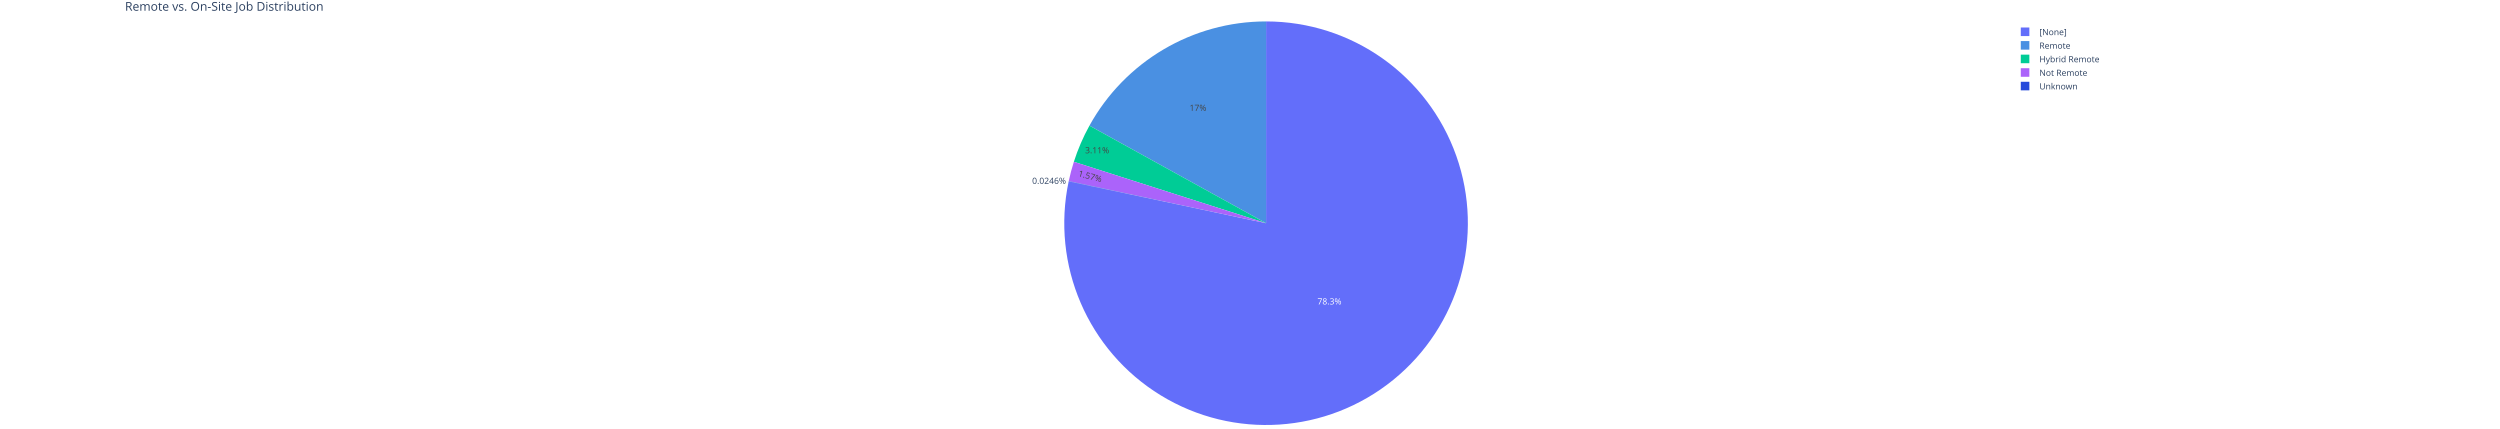
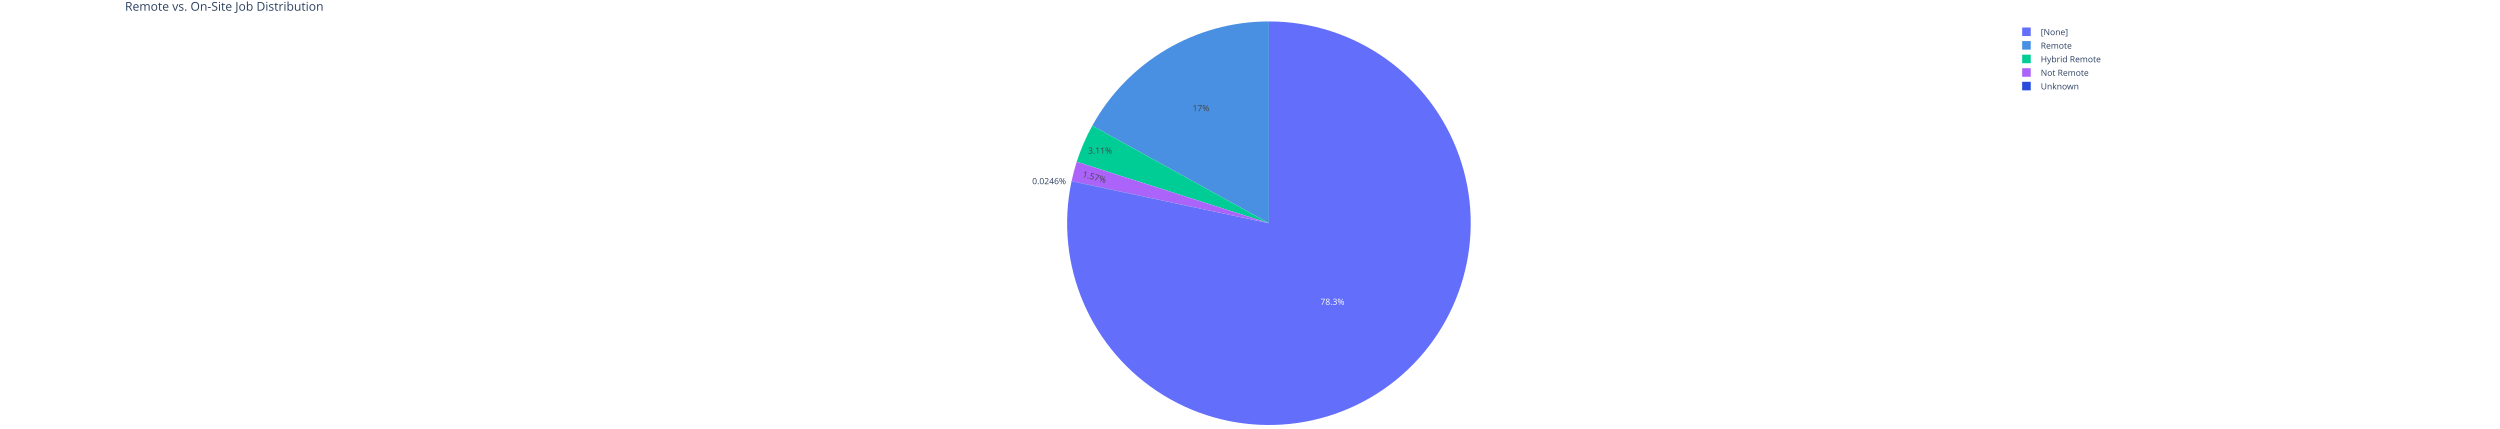
<svg xmlns="http://www.w3.org/2000/svg" class="main-svg" width="3500" height="600" style="" viewBox="0 0 3500 600">
  <rect x="0" y="0" width="3500" height="600" style="fill: rgb(255, 255, 255); fill-opacity: 1;" />
-   <defs id="defs-8c74e3">
+   <defs id="defs-ac1eac">
    <g class="clips" />
    <g class="gradients" />
    <g class="patterns" />
  </defs>
  <g class="bglayer" />
  <g class="layer-below">
    <g class="imagelayer" />
    <g class="shapelayer" />
  </g>
  <g class="cartesianlayer" />
  <g class="polarlayer" />
  <g class="smithlayer" />
  <g class="ternarylayer" />
  <g class="geolayer" />
  <g class="funnelarealayer" />
  <g class="pielayer">
    <g class="trace" stroke-linejoin="round" style="opacity: 1;">
      <g class="slice">
-         <path class="surface" d="M1772.5,312.5l0,-282.5a282.5,282.5 0 1 1 -276.359,223.918Z" style="pointer-events: none; fill: rgb(99, 110, 250); fill-opacity: 1; stroke-width: 0; stroke: rgb(68, 68, 68); stroke-opacity: 1;" />
+         <path class="surface" d="M1776.5,312.5l0,-282.5a282.5,282.5 0 1 1 -276.359,223.918Z" style="pointer-events: none; fill: rgb(99, 110, 250); fill-opacity: 1; stroke-width: 0; stroke: rgb(68, 68, 68); stroke-opacity: 1;" />
        <g class="slicetext">
-           <text data-notex="1" class="slicetext" transform="translate(1861.26,426.2472)" text-anchor="middle" x="0" y="0" style="font-family: 'Open Sans', verdana, arial, sans-serif; font-size: 12px; fill: rgb(255, 255, 255); fill-opacity: 1; white-space: pre;">78.3%</text>
+           <text data-notex="1" class="slicetext" transform="translate(1865.422,426.7472)" text-anchor="middle" x="0" y="0" style="font-family: 'Open Sans', verdana, arial, sans-serif; font-size: 12px; fill: rgb(255, 255, 255); fill-opacity: 1; white-space: pre;">78.3%</text>
        </g>
      </g>
      <g class="slice">
-         <path class="surface" d="M1772.5,312.5l-247.301,-136.56a282.5,282.5 0 0 1 247.301,-145.94Z" style="pointer-events: none; fill: rgb(74, 144, 226); fill-opacity: 1; stroke-width: 0; stroke: rgb(68, 68, 68); stroke-opacity: 1;" />
+         <path class="surface" d="M1776.5,312.5l-247.301,-136.56a282.5,282.5 0 0 1 247.301,-145.94Z" style="pointer-events: none; fill: rgb(74, 144, 226); fill-opacity: 1; stroke-width: 0; stroke: rgb(68, 68, 68); stroke-opacity: 1;" />
        <g class="slicetext">
-           <text data-notex="1" class="slicetext" transform="translate(1677.147,155.1892)" text-anchor="middle" x="0" y="0" style="font-family: 'Open Sans', verdana, arial, sans-serif; font-size: 12px; fill: rgb(68, 68, 68); fill-opacity: 1; white-space: pre;">17%</text>
+           <text data-notex="1" class="slicetext" transform="translate(1681.305,155.6892)" text-anchor="middle" x="0" y="0" style="font-family: 'Open Sans', verdana, arial, sans-serif; font-size: 12px; fill: rgb(68, 68, 68); fill-opacity: 1; white-space: pre;">17%</text>
        </g>
      </g>
      <g class="slice">
-         <path class="surface" d="M1772.5,312.5l-269.101,-85.969a282.5,282.5 0 0 1 21.8,-50.59Z" style="pointer-events: none; fill: rgb(0, 204, 150); fill-opacity: 1; stroke-width: 0; stroke: rgb(68, 68, 68); stroke-opacity: 1;" />
+         <path class="surface" d="M1776.5,312.5l-269.101,-85.969a282.5,282.5 0 0 1 21.8,-50.59Z" style="pointer-events: none; fill: rgb(0, 204, 150); fill-opacity: 1; stroke-width: 0; stroke: rgb(68, 68, 68); stroke-opacity: 1;" />
        <g class="slicetext">
-           <text data-notex="1" class="slicetext" transform="translate(1535.949,214.6349)" text-anchor="middle" x="0" y="0" style="font-family: 'Open Sans', verdana, arial, sans-serif; font-size: 12px; fill: rgb(68, 68, 68); fill-opacity: 1; white-space: pre;">3.11%</text>
+           <text data-notex="1" class="slicetext" transform="translate(1540.111,215.1349)" text-anchor="middle" x="0" y="0" style="font-family: 'Open Sans', verdana, arial, sans-serif; font-size: 12px; fill: rgb(68, 68, 68); fill-opacity: 1; white-space: pre;">3.11%</text>
        </g>
      </g>
      <g class="slice">
-         <path class="surface" d="M1772.5,312.5l-276.268,-59.009a282.5,282.5 0 0 1 7.167,-26.961Z" style="pointer-events: none; fill: rgb(171, 99, 250); fill-opacity: 1; stroke-width: 0; stroke: rgb(68, 68, 68); stroke-opacity: 1;" />
+         <path class="surface" d="M1776.5,312.5l-276.268,-59.009a282.5,282.5 0 0 1 7.167,-26.961Z" style="pointer-events: none; fill: rgb(171, 99, 250); fill-opacity: 1; stroke-width: 0; stroke: rgb(68, 68, 68); stroke-opacity: 1;" />
        <g class="slicetext">
-           <text data-notex="1" class="slicetext" transform="translate(1525.146,250.8839)rotate(14.88685)" text-anchor="middle" x="0" y="0" style="font-family: 'Open Sans', verdana, arial, sans-serif; font-size: 12px; fill: rgb(68, 68, 68); fill-opacity: 1; white-space: pre;">1.57%</text>
+           <text data-notex="1" class="slicetext" transform="translate(1531.091,251.9184)rotate(14.88685)" text-anchor="middle" x="0" y="0" style="font-family: 'Open Sans', verdana, arial, sans-serif; font-size: 12px; fill: rgb(68, 68, 68); fill-opacity: 1; white-space: pre;">1.57%</text>
        </g>
      </g>
      <g class="slice">
-         <path class="surface" d="M1772.5,312.5l-276.359,-58.582a282.5,282.5 0 0 1 0.091,-0.427Z" style="pointer-events: none; fill: rgb(39, 75, 219); fill-opacity: 1; stroke-width: 0; stroke: rgb(68, 68, 68); stroke-opacity: 1;" />
+         <path class="surface" d="M1776.5,312.5l-276.359,-58.582a282.5,282.5 0 0 1 0.091,-0.427Z" style="pointer-events: none; fill: rgb(39, 75, 219); fill-opacity: 1; stroke-width: 0; stroke: rgb(68, 68, 68); stroke-opacity: 1;" />
        <g class="slicetext">
-           <text data-notex="1" class="slicetext" transform="translate(1468.67,257.4015)" text-anchor="middle" x="0" y="0" style="font-family: 'Open Sans', verdana, arial, sans-serif; font-size: 12px; fill: rgb(42, 63, 95); fill-opacity: 1; white-space: pre;">0.0246%</text>
+           <text data-notex="1" class="slicetext" transform="translate(1468.717,257.8799)" text-anchor="middle" x="0" y="0" style="font-family: 'Open Sans', verdana, arial, sans-serif; font-size: 12px; fill: rgb(42, 63, 95); fill-opacity: 1; white-space: pre;">0.0246%</text>
        </g>
      </g>
    </g>
  </g>
  <g class="iciclelayer" />
  <g class="treemaplayer" />
  <g class="sunburstlayer" />
  <g class="glimages" />
-   <defs id="topdefs-8c74e3">
+   <defs id="topdefs-ac1eac">
    <g class="clips" />
-     <clipPath id="legend8c74e3">
-       <rect width="126" height="105" x="0" y="0" />
+     <clipPath id="legendac1eac">
+       <rect width="135" height="105" x="0" y="0" />
    </clipPath>
  </defs>
  <g class="layer-above">
    <g class="imagelayer" />
    <g class="shapelayer" />
  </g>
  <g class="infolayer">
-     <g class="legend" pointer-events="all" transform="translate(2815.1,30)">
-       <rect class="bg" shape-rendering="crispEdges" style="stroke: rgb(68, 68, 68); stroke-opacity: 1; fill: rgb(255, 255, 255); fill-opacity: 1; stroke-width: 0px;" width="126" height="105" x="0" y="0" />
-       <g class="scrollbox" transform="" clip-path="url(#legend8c74e3)">
+     <g class="legend" pointer-events="all" transform="translate(2817.02,30)">
+       <rect class="bg" shape-rendering="crispEdges" style="stroke: rgb(68, 68, 68); stroke-opacity: 1; fill: rgb(255, 255, 255); fill-opacity: 1; stroke-width: 0px;" width="135" height="105" x="0" y="0" />
+       <g class="scrollbox" transform="" clip-path="url(#legendac1eac)">
        <g class="groups">
          <g class="traces" transform="translate(0,14.5)" style="opacity: 1;">
            <text class="legendtext" text-anchor="start" x="40" y="4.68" style="font-family: 'Open Sans', verdana, arial, sans-serif; font-size: 12px; fill: rgb(42, 63, 95); fill-opacity: 1; white-space: pre;">[None]</text>
            <g class="layers" style="opacity: 1;">
              <g class="legendfill" />
              <g class="legendlines" />
              <g class="legendsymbols">
                <g class="legendpoints">
                  <path class="legendpie" d="M6,6H-6V-6H6Z" transform="translate(20,0)" style="fill: rgb(99, 110, 250); fill-opacity: 1; stroke-width: 0; stroke: rgb(68, 68, 68); stroke-opacity: 1;" />
                </g>
              </g>
            </g>
-             <rect class="legendtoggle" x="0" y="-9.5" width="120.354" height="19" style="fill: rgb(0, 0, 0); fill-opacity: 0;" />
+             <rect class="legendtoggle" x="0" y="-9.5" width="129.75" height="19" style="fill: rgb(0, 0, 0); fill-opacity: 0;" />
          </g>
          <g class="traces" transform="translate(0,33.5)" style="opacity: 1;">
            <text class="legendtext" text-anchor="start" x="40" y="4.68" style="font-family: 'Open Sans', verdana, arial, sans-serif; font-size: 12px; fill: rgb(42, 63, 95); fill-opacity: 1; white-space: pre;">Remote</text>
            <g class="layers" style="opacity: 1;">
              <g class="legendfill" />
              <g class="legendlines" />
              <g class="legendsymbols">
                <g class="legendpoints">
                  <path class="legendpie" d="M6,6H-6V-6H6Z" transform="translate(20,0)" style="fill: rgb(74, 144, 226); fill-opacity: 1; stroke-width: 0; stroke: rgb(68, 68, 68); stroke-opacity: 1;" />
                </g>
              </g>
            </g>
-             <rect class="legendtoggle" x="0" y="-9.5" width="120.354" height="19" style="fill: rgb(0, 0, 0); fill-opacity: 0;" />
+             <rect class="legendtoggle" x="0" y="-9.5" width="129.75" height="19" style="fill: rgb(0, 0, 0); fill-opacity: 0;" />
          </g>
          <g class="traces" transform="translate(0,52.5)" style="opacity: 1;">
            <text class="legendtext" text-anchor="start" x="40" y="4.68" style="font-family: 'Open Sans', verdana, arial, sans-serif; font-size: 12px; fill: rgb(42, 63, 95); fill-opacity: 1; white-space: pre;">Hybrid Remote</text>
            <g class="layers" style="opacity: 1;">
              <g class="legendfill" />
              <g class="legendlines" />
              <g class="legendsymbols">
                <g class="legendpoints">
                  <path class="legendpie" d="M6,6H-6V-6H6Z" transform="translate(20,0)" style="fill: rgb(0, 204, 150); fill-opacity: 1; stroke-width: 0; stroke: rgb(68, 68, 68); stroke-opacity: 1;" />
                </g>
              </g>
            </g>
-             <rect class="legendtoggle" x="0" y="-9.5" width="120.354" height="19" style="fill: rgb(0, 0, 0); fill-opacity: 0;" />
+             <rect class="legendtoggle" x="0" y="-9.5" width="129.75" height="19" style="fill: rgb(0, 0, 0); fill-opacity: 0;" />
          </g>
          <g class="traces" transform="translate(0,71.5)" style="opacity: 1;">
            <text class="legendtext" text-anchor="start" x="40" y="4.68" style="font-family: 'Open Sans', verdana, arial, sans-serif; font-size: 12px; fill: rgb(42, 63, 95); fill-opacity: 1; white-space: pre;">Not Remote</text>
            <g class="layers" style="opacity: 1;">
              <g class="legendfill" />
              <g class="legendlines" />
              <g class="legendsymbols">
                <g class="legendpoints">
                  <path class="legendpie" d="M6,6H-6V-6H6Z" transform="translate(20,0)" style="fill: rgb(171, 99, 250); fill-opacity: 1; stroke-width: 0; stroke: rgb(68, 68, 68); stroke-opacity: 1;" />
                </g>
              </g>
            </g>
-             <rect class="legendtoggle" x="0" y="-9.5" width="120.354" height="19" style="fill: rgb(0, 0, 0); fill-opacity: 0;" />
+             <rect class="legendtoggle" x="0" y="-9.5" width="129.75" height="19" style="fill: rgb(0, 0, 0); fill-opacity: 0;" />
          </g>
          <g class="traces" transform="translate(0,90.5)" style="opacity: 1;">
            <text class="legendtext" text-anchor="start" x="40" y="4.68" style="font-family: 'Open Sans', verdana, arial, sans-serif; font-size: 12px; fill: rgb(42, 63, 95); fill-opacity: 1; white-space: pre;">Unknown</text>
            <g class="layers" style="opacity: 1;">
              <g class="legendfill" />
              <g class="legendlines" />
              <g class="legendsymbols">
                <g class="legendpoints">
                  <path class="legendpie" d="M6,6H-6V-6H6Z" transform="translate(20,0)" style="fill: rgb(39, 75, 219); fill-opacity: 1; stroke-width: 0; stroke: rgb(68, 68, 68); stroke-opacity: 1;" />
                </g>
              </g>
            </g>
-             <rect class="legendtoggle" x="0" y="-9.5" width="120.354" height="19" style="fill: rgb(0, 0, 0); fill-opacity: 0;" />
+             <rect class="legendtoggle" x="0" y="-9.5" width="129.75" height="19" style="fill: rgb(0, 0, 0); fill-opacity: 0;" />
          </g>
        </g>
      </g>
      <rect class="scrollbar" rx="20" ry="3" width="0" height="0" style="fill: rgb(128, 139, 164); fill-opacity: 1;" x="0" y="0" />
    </g>
    <g class="g-gtitle">
      <text class="gtitle" x="175" y="15" text-anchor="start" dy="0em" style="opacity: 1; font-family: 'Open Sans', verdana, arial, sans-serif; font-size: 17px; fill: rgb(42, 63, 95); fill-opacity: 1; white-space: pre;">Remote vs. On-Site Job Distribution</text>
    </g>
  </g>
</svg>
